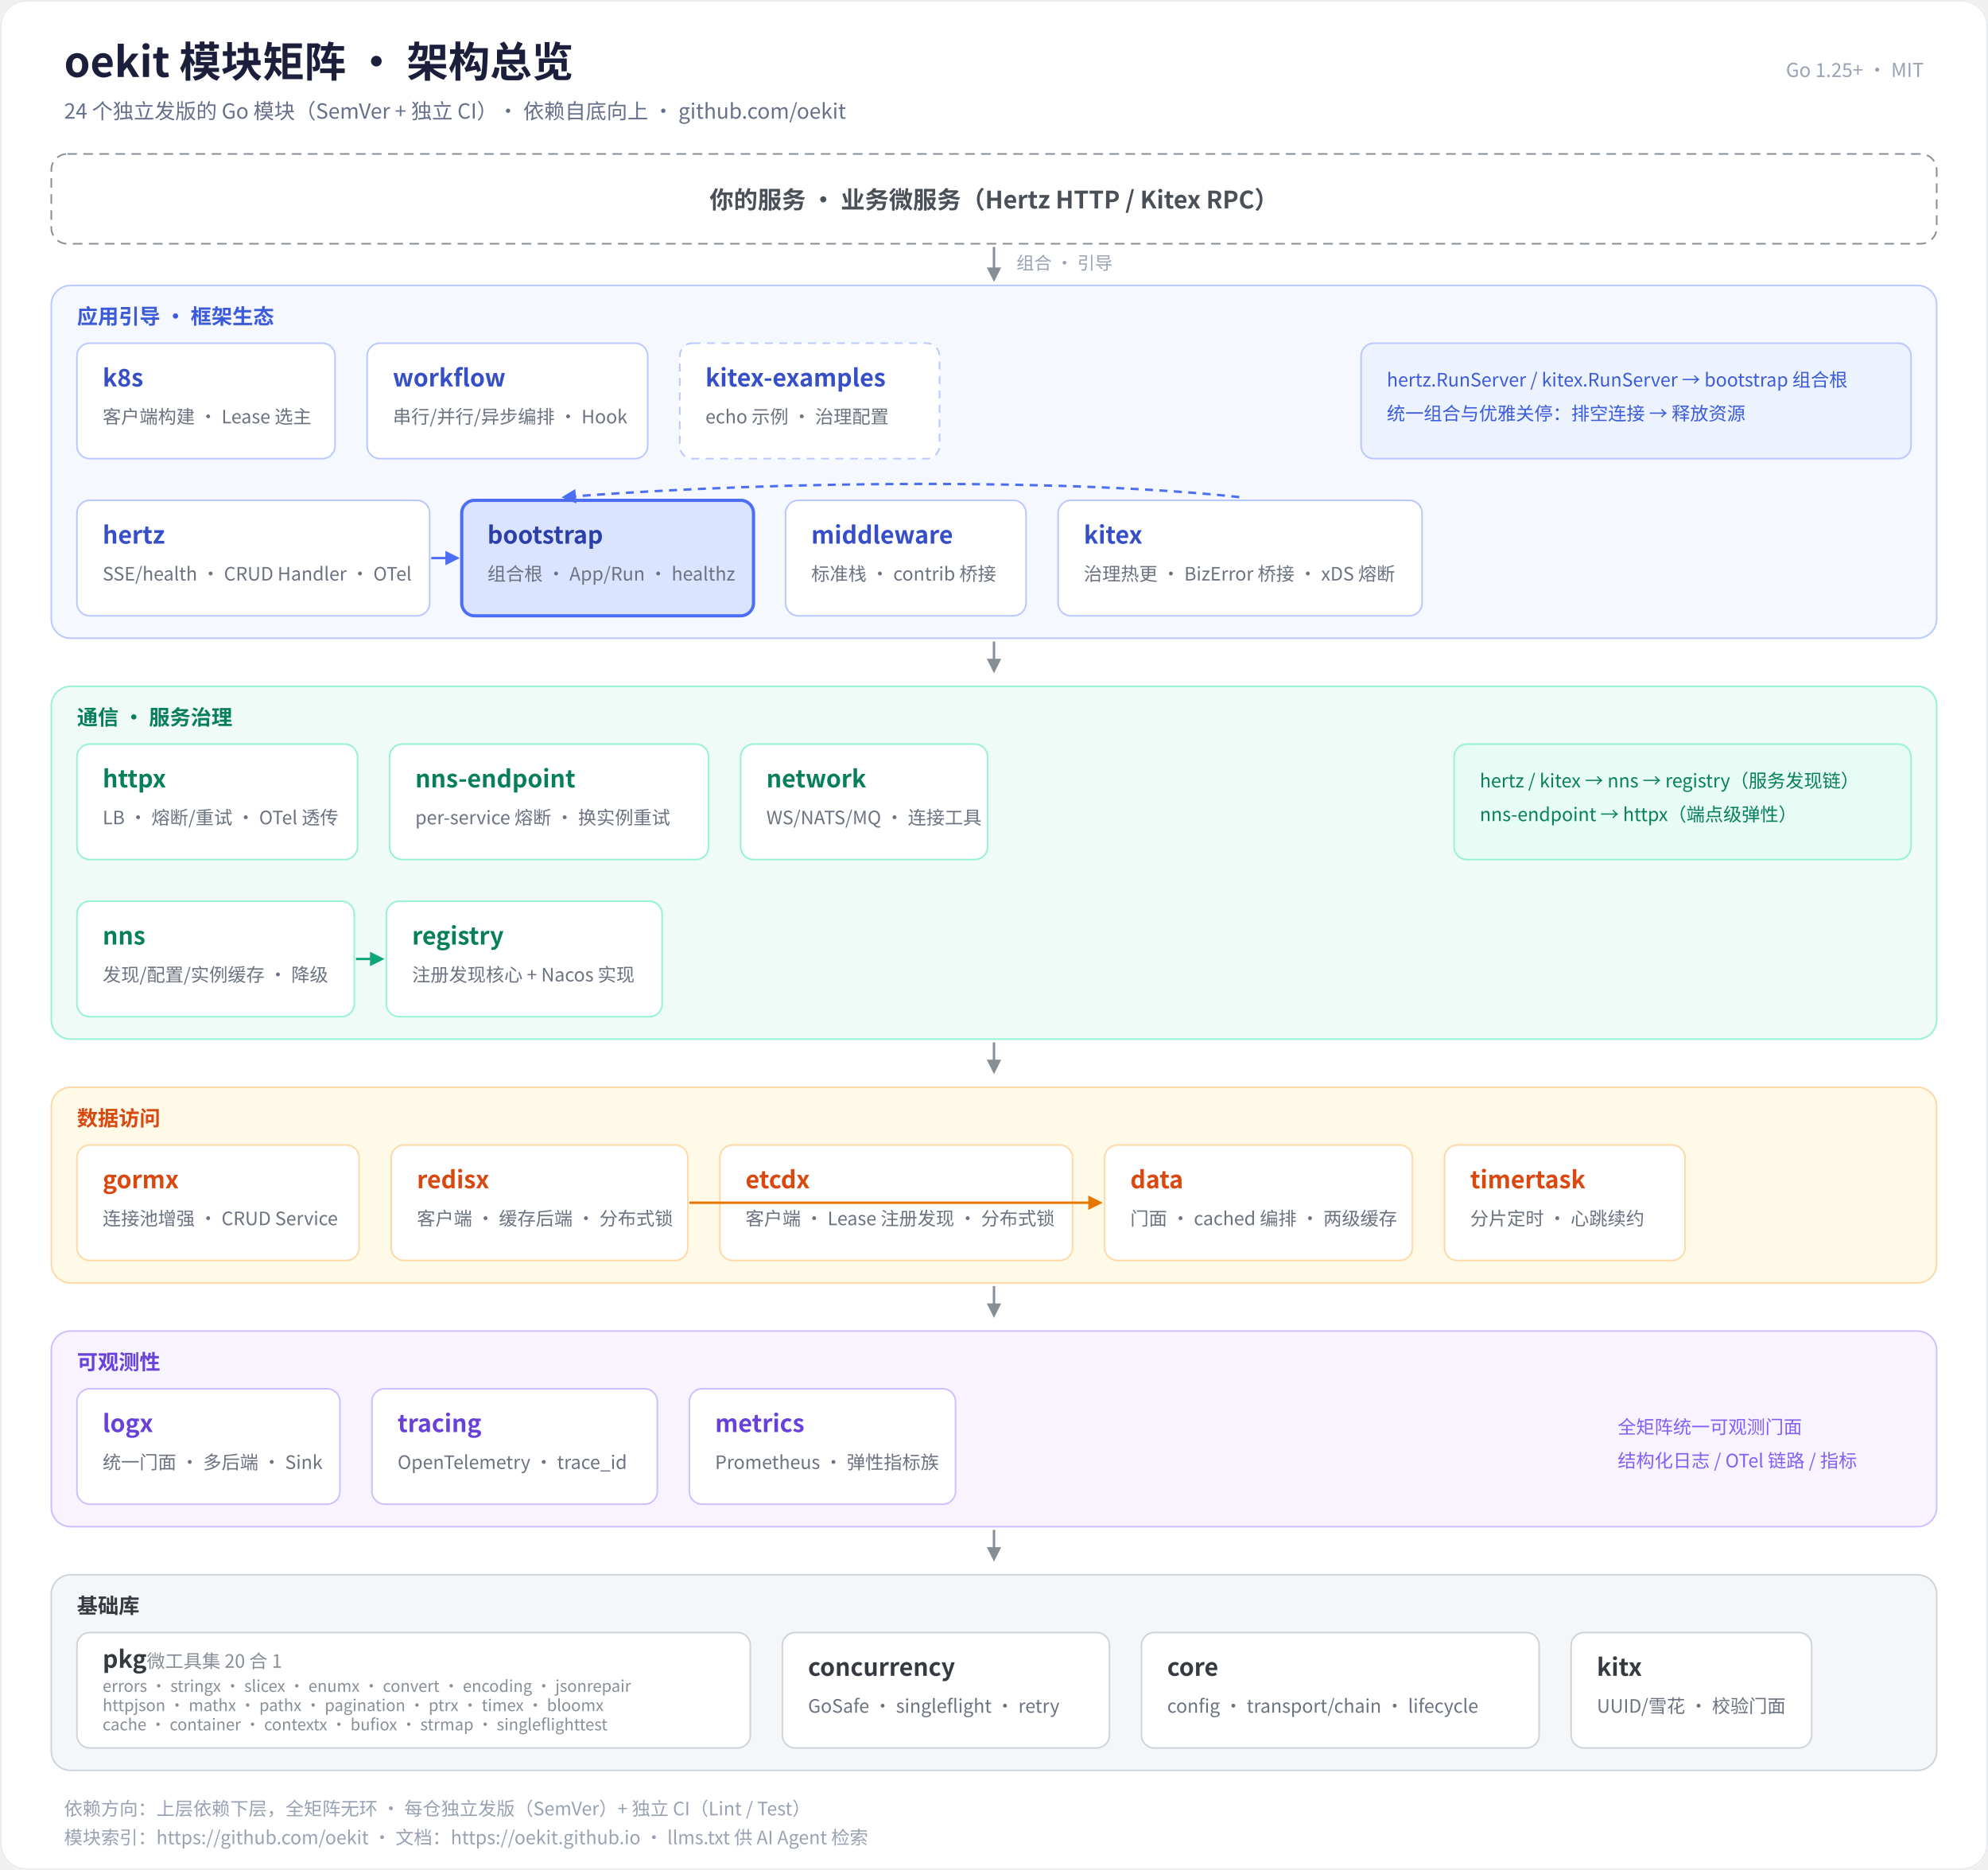
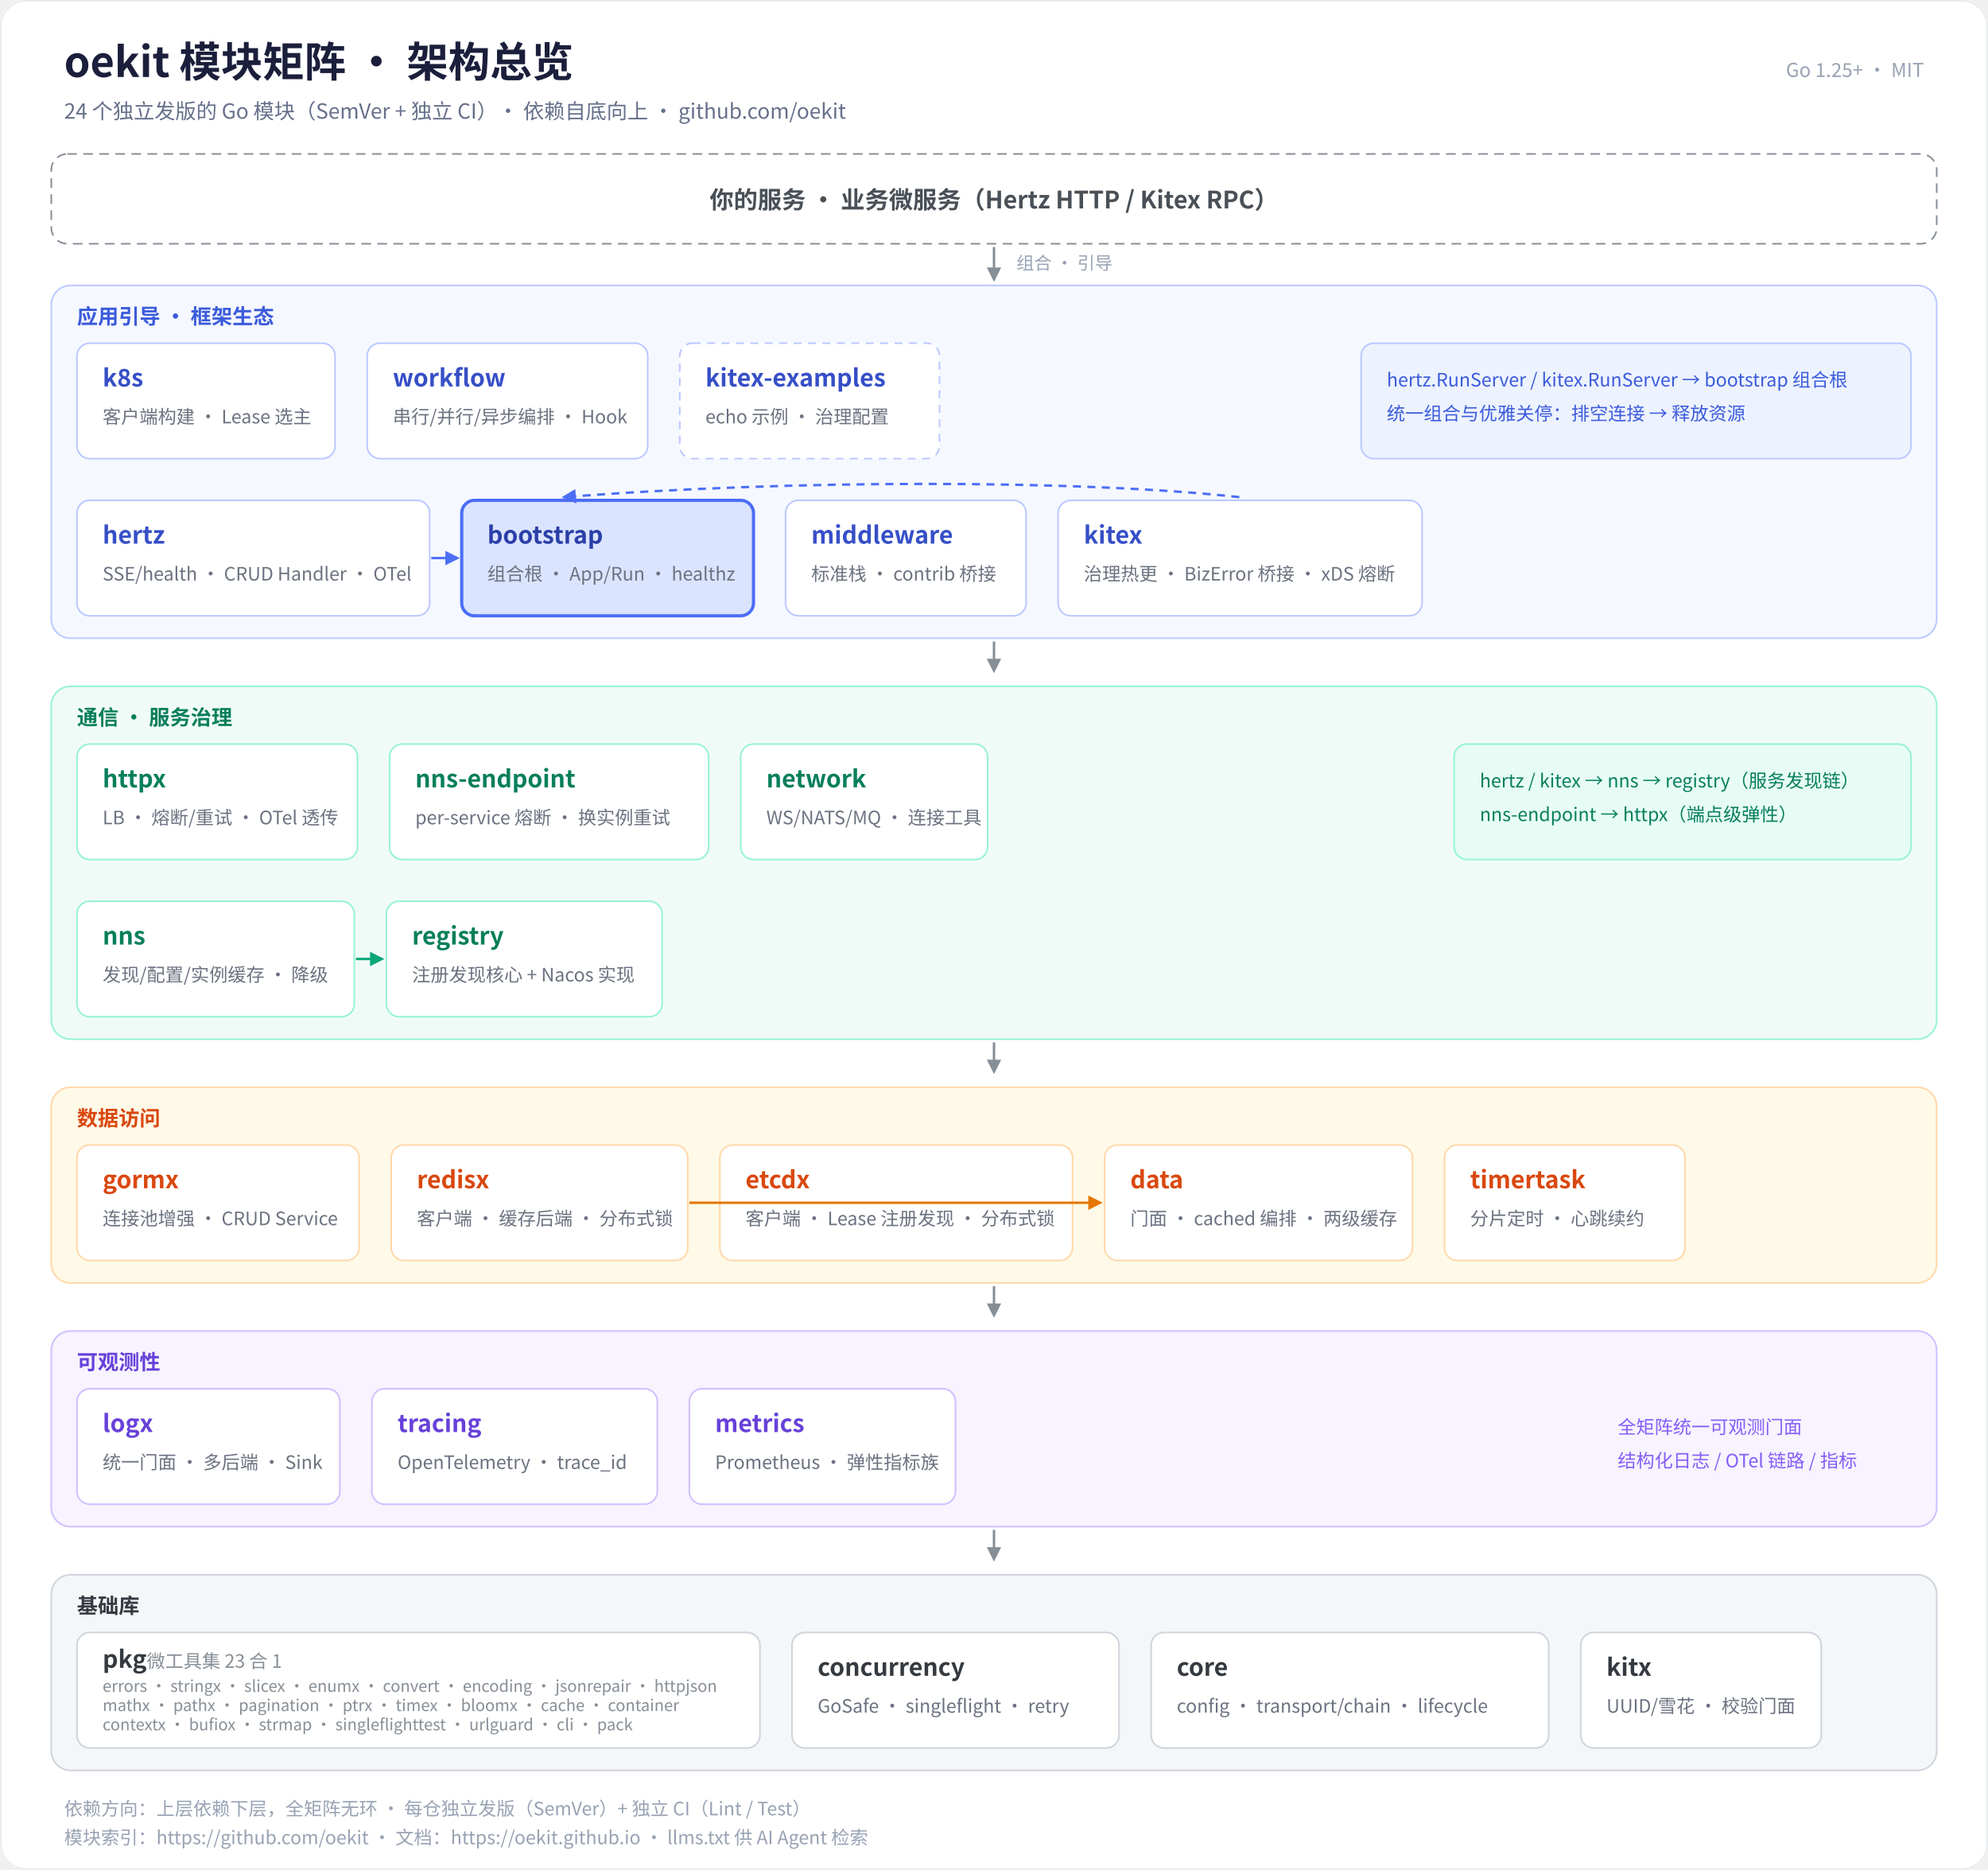
<svg xmlns="http://www.w3.org/2000/svg" width="1240" height="1166.0" viewBox="0 0 1240 1166.0" font-family="-apple-system, BlinkMacSystemFont, 'Segoe UI', 'PingFang SC', 'Hiragino Sans GB', 'Microsoft YaHei', 'Noto Sans CJK SC', sans-serif">
  <defs>
    <marker id="arr-gray" viewBox="0 0 10 10" refX="8" refY="5" markerWidth="6" markerHeight="6" orient="auto-start-reverse">
      <path d="M0 0 L10 5 L0 10 z" fill="#868E96" />
    </marker>
    <marker id="arr-blue" viewBox="0 0 10 10" refX="8" refY="5" markerWidth="6" markerHeight="6" orient="auto-start-reverse">
      <path d="M0 0 L10 5 L0 10 z" fill="#4C6EF5" />
    </marker>
    <marker id="arr-teal" viewBox="0 0 10 10" refX="8" refY="5" markerWidth="6" markerHeight="6" orient="auto-start-reverse">
      <path d="M0 0 L10 5 L0 10 z" fill="#0CA678" />
    </marker>
    <marker id="arr-amber" viewBox="0 0 10 10" refX="8" refY="5" markerWidth="6" markerHeight="6" orient="auto-start-reverse">
      <path d="M0 0 L10 5 L0 10 z" fill="#E67700" />
    </marker>
  </defs>
  <rect x="0" y="0" width="1240" height="1166.0" rx="16" fill="#FFFFFF" />
  <rect x="0.5" y="0.5" width="1239" height="1165.0" rx="16" fill="none" stroke="#E9ECEF" />
  <text x="40" y="48" font-size="26" font-weight="700" fill="#1B1F3B">oekit 模块矩阵 · 架构总览</text>
  <text x="40" y="74" font-size="13" fill="#66708A">24 个独立发版的 Go 模块（SemVer + 独立 CI）· 依赖自底向上 · github.com/oekit</text>
  <text x="1200" y="48" font-size="12" fill="#98A2B3" text-anchor="end">Go 1.25+ · MIT</text>
  <rect x="32" y="96" width="1176" height="56" rx="10" fill="#FFFFFF" stroke="#868E96" stroke-dasharray="6 4" />
  <text x="620" y="130" font-size="15" font-weight="600" fill="#495057" text-anchor="middle">你的服务 · 业务微服务（Hertz HTTP / Kitex RPC）</text>
  <line x1="620" y1="154" x2="620" y2="174.0" stroke="#868E96" stroke-width="1.5" marker-end="url(#arr-gray)" />
  <text x="634" y="168" font-size="11" fill="#98A2B3">组合 · 引导</text>
  <rect x="32" y="178.0" width="1176" height="220" rx="12" fill="#F5F8FF" stroke="#BAC8FF" />
  <text x="48" y="202.0" font-size="13" font-weight="700" fill="#3B5BDB">应用引导 · 框架生态</text>
  <rect x="48" y="214" width="161" height="72" rx="8" fill="#FFFFFF" stroke="#BAC8FF" />
  <text x="64" y="241" font-size="15" font-weight="600" fill="#364FC7">k8s</text>
  <text x="64" y="264" font-size="11.5" fill="#6B7280">客户端构建 · Lease 选主</text>
  <rect x="229" y="214" width="175" height="72" rx="8" fill="#FFFFFF" stroke="#BAC8FF" />
  <text x="245" y="241" font-size="15" font-weight="600" fill="#364FC7">workflow</text>
  <text x="245" y="264" font-size="11.5" fill="#6B7280">串行/并行/异步编排 · Hook</text>
  <rect x="424" y="214" width="162" height="72" rx="8" fill="#FFFFFF" stroke="#BAC8FF" stroke-dasharray="5 4" />
  <text x="440" y="241" font-size="15" font-weight="600" fill="#364FC7">kitex-examples</text>
  <text x="440" y="264" font-size="11.5" fill="#6B7280">echo 示例 · 治理配置</text>
  <rect x="48" y="312" width="220" height="72" rx="8" fill="#FFFFFF" stroke="#BAC8FF" />
  <text x="64" y="339" font-size="15" font-weight="600" fill="#364FC7">hertz</text>
  <text x="64" y="362" font-size="11.5" fill="#6B7280">SSE/health · CRUD Handler · OTel</text>
  <rect x="288" y="312" width="182" height="72" rx="8" fill="#DBE4FF" stroke="#4C6EF5" stroke-width="2" />
  <text x="304" y="339" font-size="15" font-weight="700" fill="#2B3FA8">bootstrap</text>
  <text x="304" y="362" font-size="11.5" fill="#6B7280">组合根 · App/Run · healthz</text>
  <rect x="490" y="312" width="150" height="72" rx="8" fill="#FFFFFF" stroke="#BAC8FF" />
  <text x="506" y="339" font-size="15" font-weight="600" fill="#364FC7">middleware</text>
  <text x="506" y="362" font-size="11.5" fill="#6B7280">标准栈 · contrib 桥接</text>
  <rect x="660" y="312" width="227" height="72" rx="8" fill="#FFFFFF" stroke="#BAC8FF" />
  <text x="676" y="339" font-size="15" font-weight="600" fill="#364FC7">kitex</text>
  <text x="676" y="362" font-size="11.5" fill="#6B7280">治理热更 · BizError 桥接 · xDS 熔断</text>
  <rect x="849" y="214" width="343" height="72" rx="8" fill="#EDF2FF" stroke="#BAC8FF" />
  <text x="865" y="241" font-size="11.5" fill="#3B5BDB">hertz.RunServer / kitex.RunServer → bootstrap 组合根</text>
  <text x="865" y="262" font-size="11.5" fill="#3B5BDB">统一组合与优雅关停：排空连接 → 释放资源</text>
  <line x1="620" y1="400" x2="620" y2="418" stroke="#868E96" stroke-width="1.5" marker-end="url(#arr-gray)" />
  <rect x="32" y="428.0" width="1176" height="220" rx="12" fill="#F0FBF7" stroke="#96F2D7" />
  <text x="48" y="452.0" font-size="13" font-weight="700" fill="#087F5B">通信 · 服务治理</text>
  <rect x="48" y="464" width="175" height="72" rx="8" fill="#FFFFFF" stroke="#96F2D7" />
  <text x="64" y="491" font-size="15" font-weight="600" fill="#087F5B">httpx</text>
  <text x="64" y="514" font-size="11.5" fill="#6B7280">LB · 熔断/重试 · OTel 透传</text>
  <rect x="243" y="464" width="199" height="72" rx="8" fill="#FFFFFF" stroke="#96F2D7" />
  <text x="259" y="491" font-size="15" font-weight="600" fill="#087F5B">nns-endpoint</text>
  <text x="259" y="514" font-size="11.5" fill="#6B7280">per-service 熔断 · 换实例重试</text>
  <rect x="462" y="464" width="154" height="72" rx="8" fill="#FFFFFF" stroke="#96F2D7" />
  <text x="478" y="491" font-size="15" font-weight="600" fill="#087F5B">network</text>
  <text x="478" y="514" font-size="11.5" fill="#6B7280">WS/NATS/MQ · 连接工具</text>
  <rect x="48" y="562" width="173" height="72" rx="8" fill="#FFFFFF" stroke="#96F2D7" />
  <text x="64" y="589" font-size="15" font-weight="600" fill="#087F5B">nns</text>
  <text x="64" y="612" font-size="11.5" fill="#6B7280">发现/配置/实例缓存 · 降级</text>
  <rect x="241" y="562" width="172" height="72" rx="8" fill="#FFFFFF" stroke="#96F2D7" />
  <text x="257" y="589" font-size="15" font-weight="600" fill="#087F5B">registry</text>
  <text x="257" y="612" font-size="11.5" fill="#6B7280">注册发现核心 + Nacos 实现</text>
  <rect x="907" y="464" width="285" height="72" rx="8" fill="#E6FCF5" stroke="#96F2D7" />
  <text x="923" y="491" font-size="11.5" fill="#087F5B">hertz / kitex → nns → registry（服务发现链）</text>
  <text x="923" y="512" font-size="11.5" fill="#087F5B">nns-endpoint → httpx（端点级弹性）</text>
  <line x1="620" y1="650" x2="620" y2="668" stroke="#868E96" stroke-width="1.5" marker-end="url(#arr-gray)" />
  <rect x="32" y="678.0" width="1176" height="122" rx="12" fill="#FFF9E8" stroke="#FFD8A8" />
  <text x="48" y="702.0" font-size="13" font-weight="700" fill="#D9480F">数据访问</text>
  <rect x="48" y="714" width="176" height="72" rx="8" fill="#FFFFFF" stroke="#FFD8A8" />
  <text x="64" y="741" font-size="15" font-weight="600" fill="#D9480F">gormx</text>
  <text x="64" y="764" font-size="11.5" fill="#6B7280">连接池增强 · CRUD Service</text>
  <rect x="244" y="714" width="185" height="72" rx="8" fill="#FFFFFF" stroke="#FFD8A8" />
  <text x="260" y="741" font-size="15" font-weight="600" fill="#D9480F">redisx</text>
  <text x="260" y="764" font-size="11.5" fill="#6B7280">客户端 · 缓存后端 · 分布式锁</text>
  <rect x="449" y="714" width="220" height="72" rx="8" fill="#FFFFFF" stroke="#FFD8A8" />
  <text x="465" y="741" font-size="15" font-weight="600" fill="#D9480F">etcdx</text>
  <text x="465" y="764" font-size="11.5" fill="#6B7280">客户端 · Lease 注册发现 · 分布式锁</text>
  <rect x="689" y="714" width="192" height="72" rx="8" fill="#FFFFFF" stroke="#FFD8A8" />
  <text x="705" y="741" font-size="15" font-weight="600" fill="#D9480F">data</text>
  <text x="705" y="764" font-size="11.5" fill="#6B7280">门面 · cached 编排 · 两级缓存</text>
  <rect x="901" y="714" width="150" height="72" rx="8" fill="#FFFFFF" stroke="#FFD8A8" />
  <text x="917" y="741" font-size="15" font-weight="600" fill="#D9480F">timertask</text>
  <text x="917" y="764" font-size="11.5" fill="#6B7280">分片定时 · 心跳续约</text>
  <line x1="620" y1="802" x2="620" y2="820" stroke="#868E96" stroke-width="1.5" marker-end="url(#arr-gray)" />
  <rect x="32" y="830.0" width="1176" height="122" rx="12" fill="#F7F3FF" stroke="#D0BFFF" />
  <text x="48" y="854.0" font-size="13" font-weight="700" fill="#6741D9">可观测性</text>
  <rect x="48" y="866" width="164" height="72" rx="8" fill="#FFFFFF" stroke="#D0BFFF" />
  <text x="64" y="893" font-size="15" font-weight="600" fill="#6741D9">logx</text>
  <text x="64" y="916" font-size="11.5" fill="#6B7280">统一门面 · 多后端 · Sink</text>
  <rect x="232" y="866" width="178" height="72" rx="8" fill="#FFFFFF" stroke="#D0BFFF" />
  <text x="248" y="893" font-size="15" font-weight="600" fill="#6741D9">tracing</text>
  <text x="248" y="916" font-size="11.5" fill="#6B7280">OpenTelemetry · trace_id</text>
  <rect x="430" y="866" width="166" height="72" rx="8" fill="#FFFFFF" stroke="#D0BFFF" />
  <text x="446" y="893" font-size="15" font-weight="600" fill="#6741D9">metrics</text>
  <text x="446" y="916" font-size="11.5" fill="#6B7280">Prometheus · 弹性指标族</text>
  <text x="1009" y="894" font-size="11.5" fill="#845EF7">全矩阵统一可观测门面</text>
  <text x="1009" y="915" font-size="11.5" fill="#845EF7">结构化日志 / OTel 链路 / 指标</text>
  <line x1="620" y1="954" x2="620" y2="972" stroke="#868E96" stroke-width="1.5" marker-end="url(#arr-gray)" />
  <rect x="32" y="982.0" width="1176" height="122" rx="12" fill="#F4F6F8" stroke="#CED4DA" />
  <text x="48" y="1006.0" font-size="13" font-weight="700" fill="#343A40">基础库</text>
-   <rect x="48" y="1018" width="420" height="72" rx="8" fill="#FFFFFF" stroke="#CED4DA" />
-   <text x="64" y="1040" font-size="15" font-weight="600" fill="#343A40">pkg<tspan font-size="11.5" font-weight="400" fill="#868E96"> 微工具集 20 合 1</tspan>
+   <rect x="48" y="1018" width="426" height="72" rx="8" fill="#FFFFFF" stroke="#CED4DA" />
+   <text x="64" y="1040" font-size="15" font-weight="600" fill="#343A40">pkg<tspan font-size="11.5" font-weight="400" fill="#868E96"> 微工具集 23 合 1</tspan>
  </text>
-   <text x="64" y="1055" font-size="10" fill="#868E96">errors · stringx · slicex · enumx · convert · encoding · jsonrepair</text>
-   <text x="64" y="1067" font-size="10" fill="#868E96">httpjson · mathx · pathx · pagination · ptrx · timex · bloomx</text>
-   <text x="64" y="1079" font-size="10" fill="#868E96">cache · container · contextx · bufiox · strmap · singleflighttest</text>
-   <rect x="488" y="1018" width="204" height="72" rx="8" fill="#FFFFFF" stroke="#CED4DA" />
-   <text x="504" y="1045" font-size="15" font-weight="600" fill="#343A40">concurrency</text>
-   <text x="504" y="1068" font-size="11.5" fill="#6B7280">GoSafe · singleflight · retry</text>
-   <rect x="712" y="1018" width="248" height="72" rx="8" fill="#FFFFFF" stroke="#CED4DA" />
-   <text x="728" y="1045" font-size="15" font-weight="600" fill="#343A40">core</text>
-   <text x="728" y="1068" font-size="11.5" fill="#6B7280">config · transport/chain · lifecycle</text>
-   <rect x="980" y="1018" width="150" height="72" rx="8" fill="#FFFFFF" stroke="#CED4DA" />
-   <text x="996" y="1045" font-size="15" font-weight="600" fill="#343A40">kitx</text>
-   <text x="996" y="1068" font-size="11.5" fill="#6B7280">UUID/雪花 · 校验门面</text>
+   <text x="64" y="1055" font-size="10" fill="#868E96">errors · stringx · slicex · enumx · convert · encoding · jsonrepair · httpjson</text>
+   <text x="64" y="1067" font-size="10" fill="#868E96">mathx · pathx · pagination · ptrx · timex · bloomx · cache · container</text>
+   <text x="64" y="1079" font-size="10" fill="#868E96">contextx · bufiox · strmap · singleflighttest · urlguard · cli · pack</text>
+   <rect x="494" y="1018" width="204" height="72" rx="8" fill="#FFFFFF" stroke="#CED4DA" />
+   <text x="510" y="1045" font-size="15" font-weight="600" fill="#343A40">concurrency</text>
+   <text x="510" y="1068" font-size="11.5" fill="#6B7280">GoSafe · singleflight · retry</text>
+   <rect x="718" y="1018" width="248" height="72" rx="8" fill="#FFFFFF" stroke="#CED4DA" />
+   <text x="734" y="1045" font-size="15" font-weight="600" fill="#343A40">core</text>
+   <text x="734" y="1068" font-size="11.5" fill="#6B7280">config · transport/chain · lifecycle</text>
+   <rect x="986" y="1018" width="150" height="72" rx="8" fill="#FFFFFF" stroke="#CED4DA" />
+   <text x="1002" y="1045" font-size="15" font-weight="600" fill="#343A40">kitx</text>
+   <text x="1002" y="1068" font-size="11.5" fill="#6B7280">UUID/雪花 · 校验门面</text>
  <line x1="269" y1="348" x2="285" y2="348" stroke="#4C6EF5" stroke-width="1.5" marker-end="url(#arr-blue)" />
  <path d="M 773 310 C 673 299, 492 299, 352 310" fill="none" stroke="#4C6EF5" stroke-width="1.5" stroke-dasharray="5 4" marker-end="url(#arr-blue)" />
  <line x1="222" y1="598" x2="238" y2="598" stroke="#0CA678" stroke-width="1.5" marker-end="url(#arr-teal)" />
  <line x1="430" y1="750" x2="686" y2="750" stroke="#E67700" stroke-width="1.5" marker-end="url(#arr-amber)" />
  <text x="40" y="1132" font-size="11.5" fill="#98A2B3">依赖方向：上层依赖下层，全矩阵无环 · 每仓独立发版（SemVer）+ 独立 CI（Lint / Test）</text>
  <text x="40" y="1150" font-size="11.5" fill="#98A2B3">模块索引：https://github.com/oekit · 文档：https://oekit.github.io · llms.txt 供 AI Agent 检索</text>
</svg>
